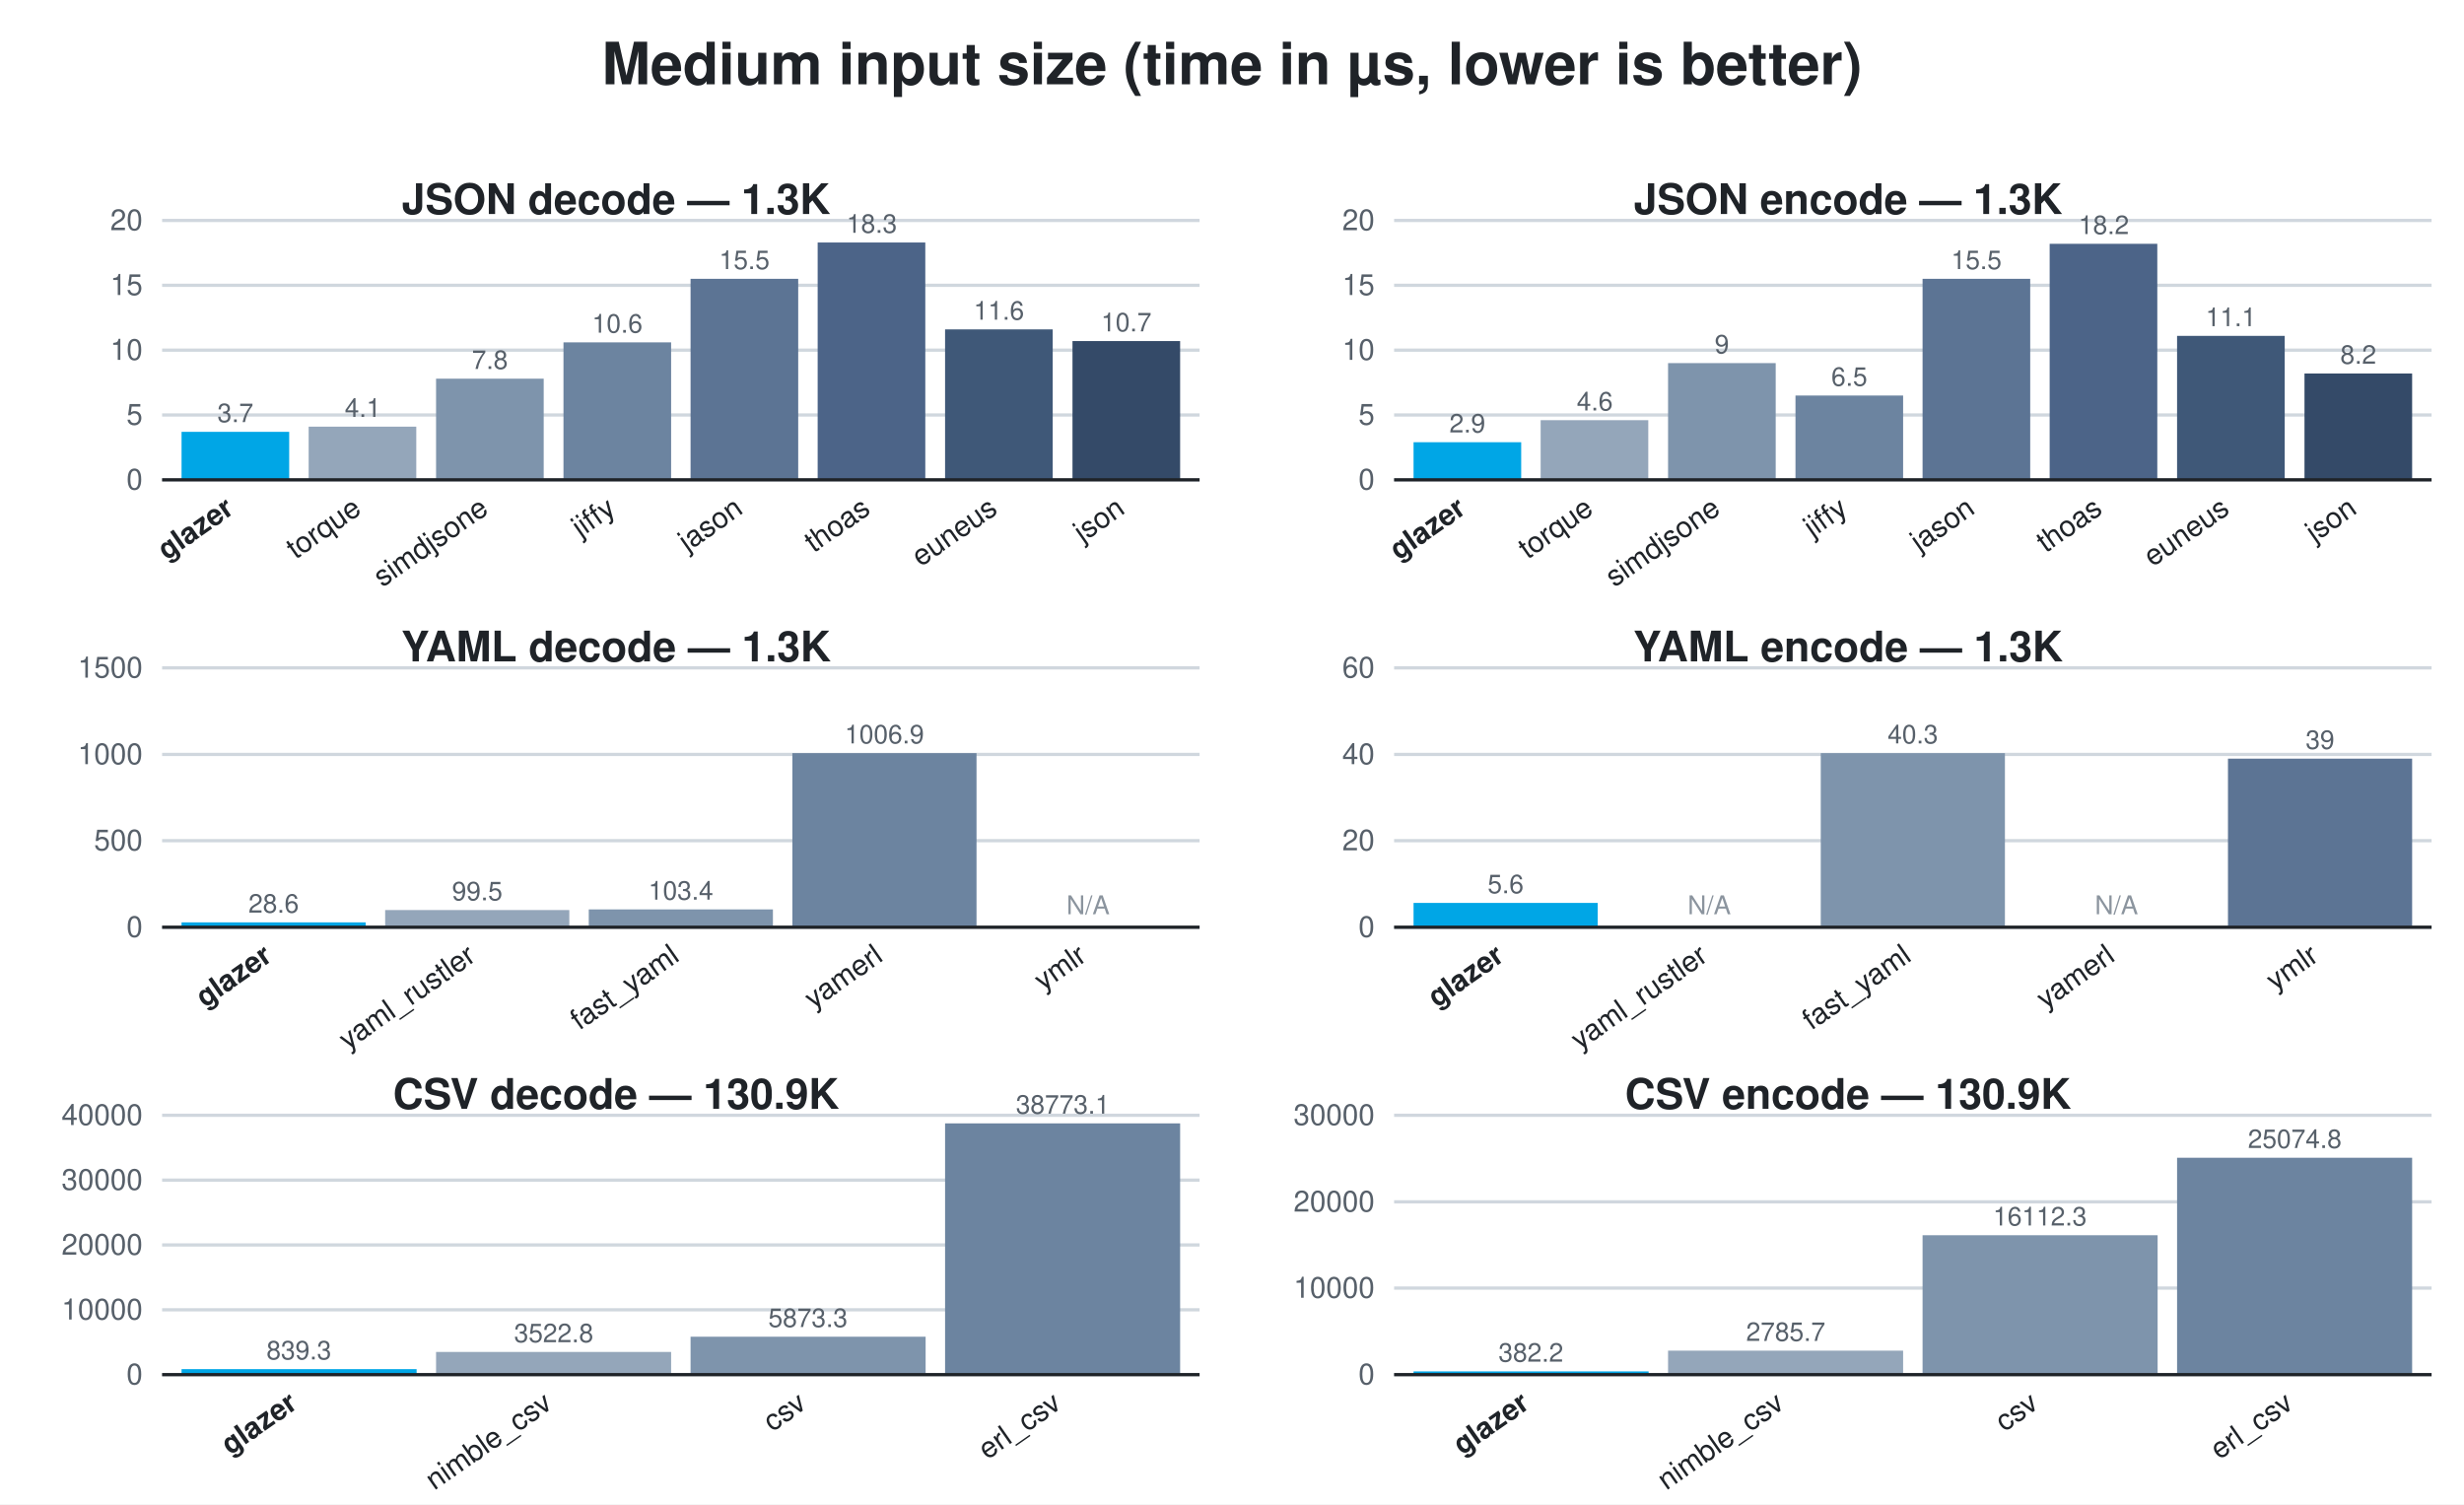
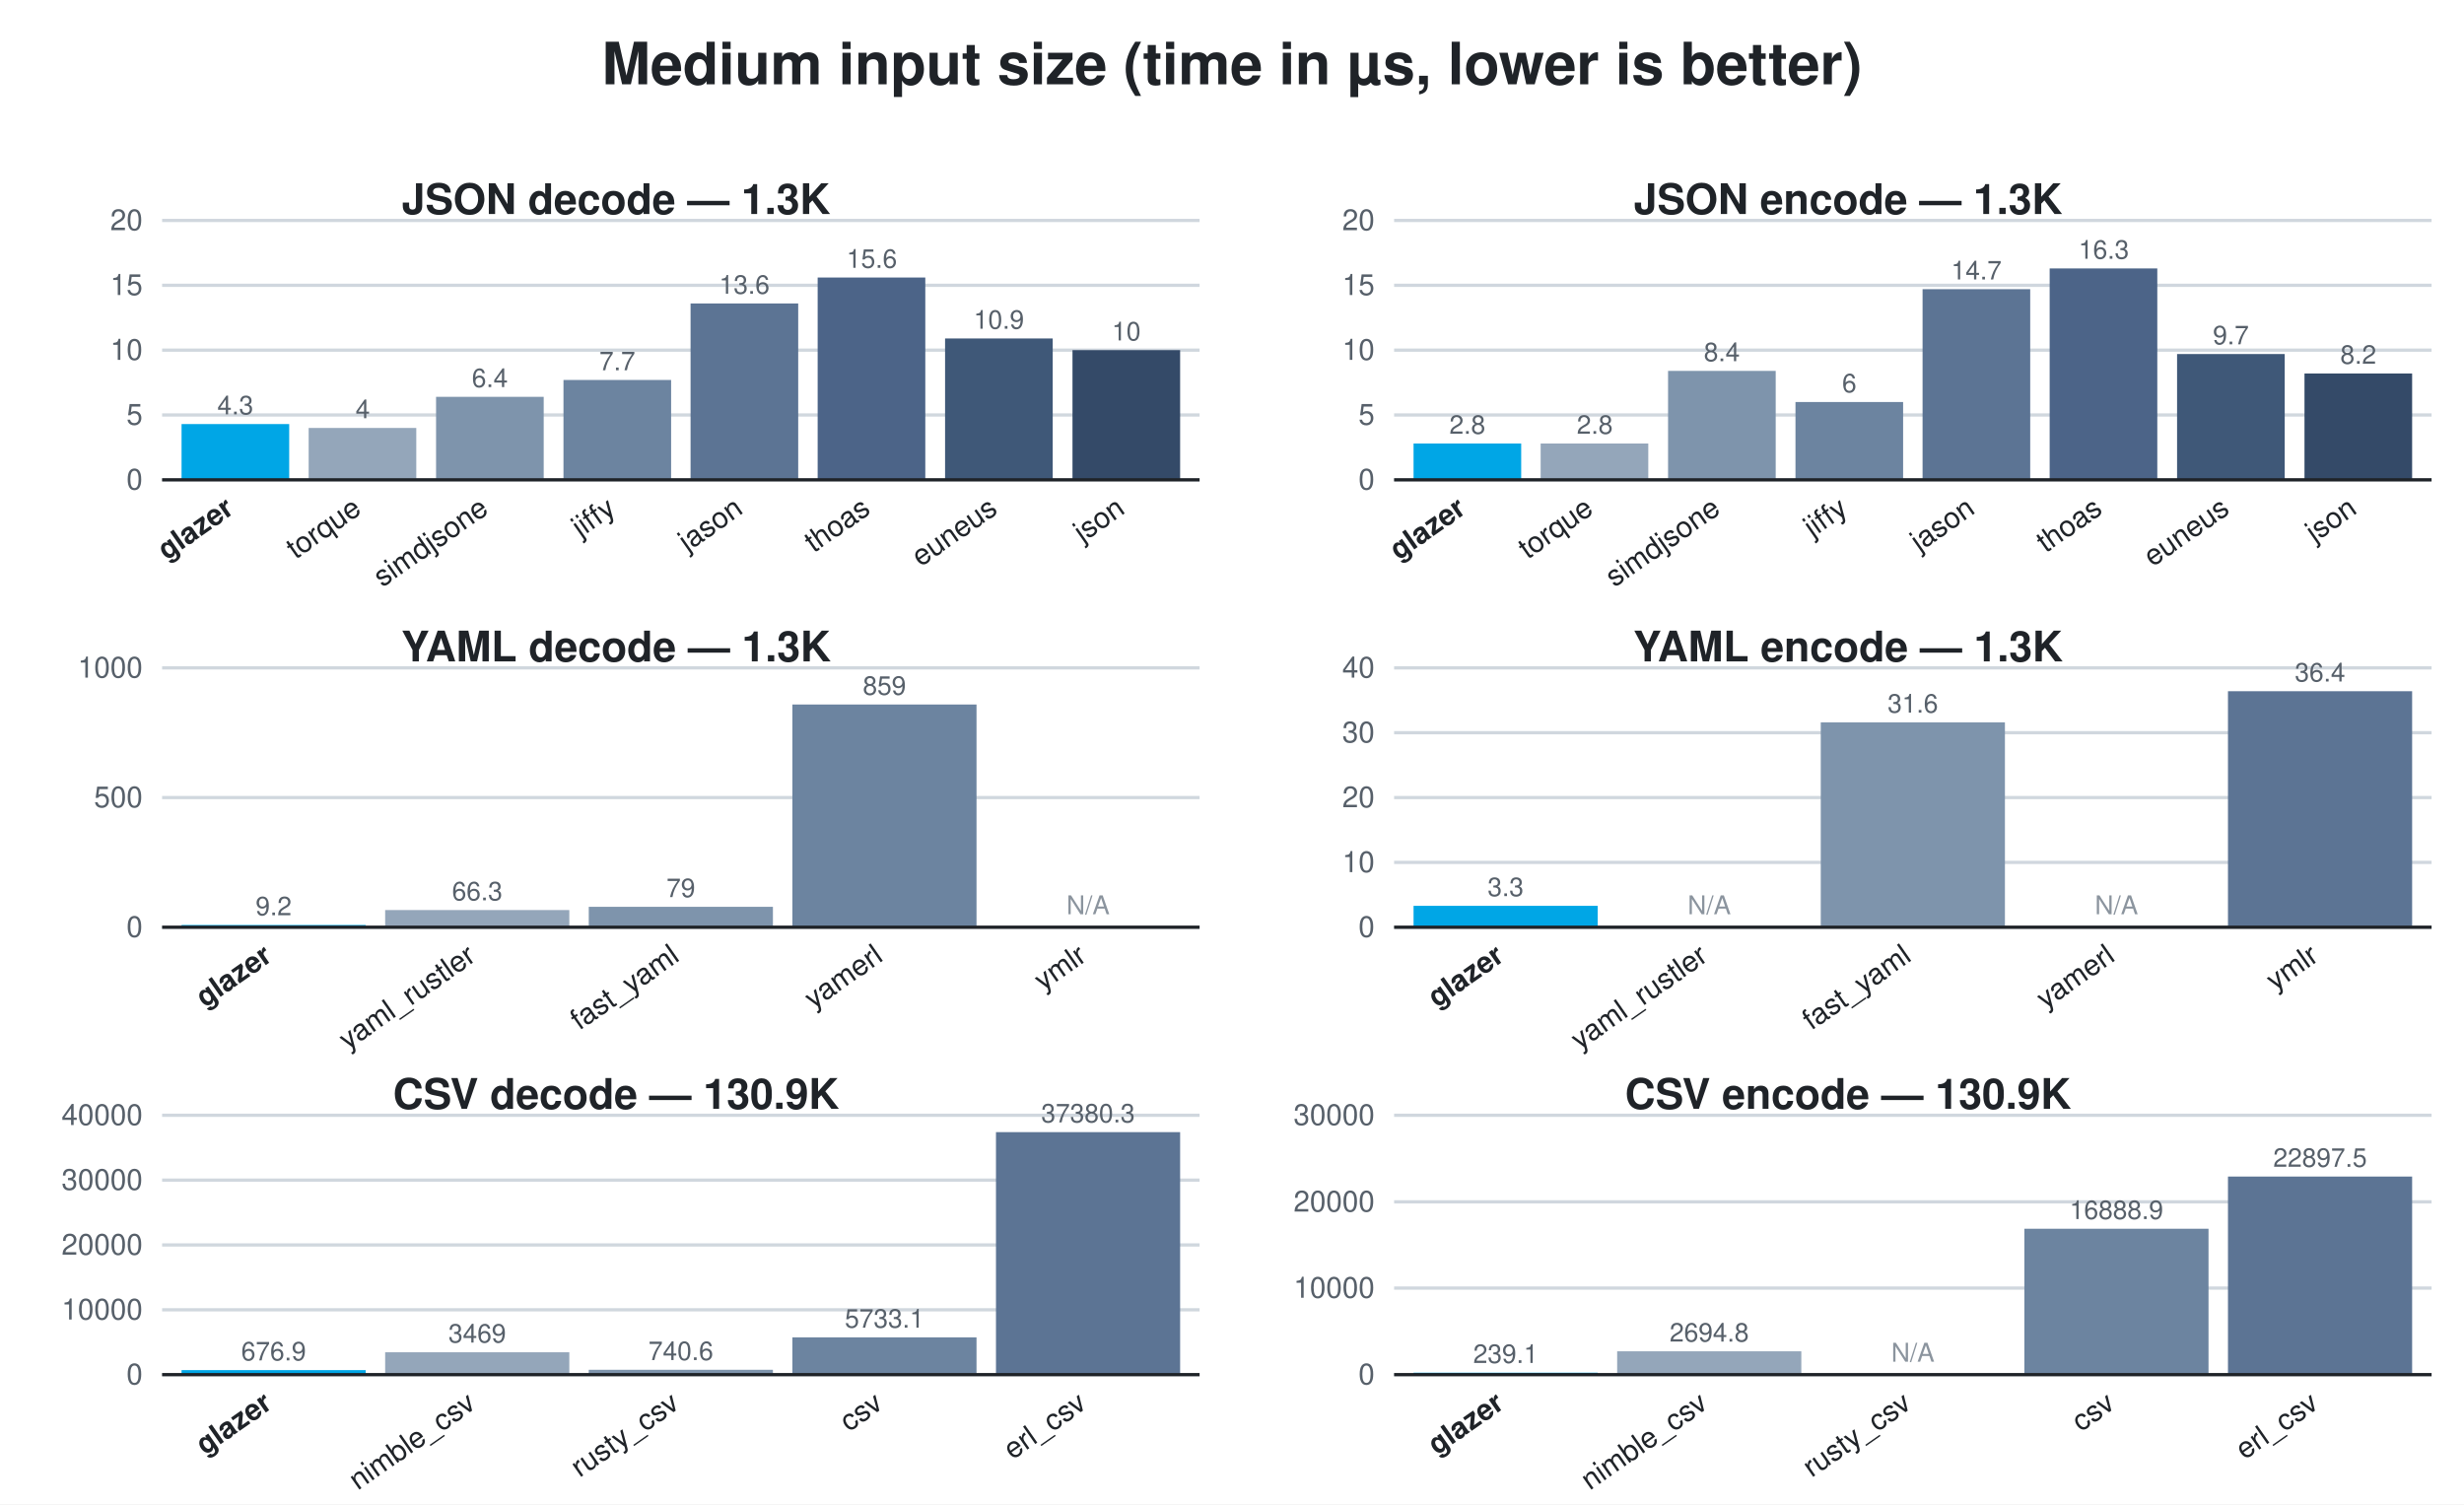
<svg xmlns="http://www.w3.org/2000/svg" width="760" height="464" viewBox="0 0 760 464" font-family="Helvetica, Arial, sans-serif">
  <style>
    .bg     { fill: #ffffff; }
    .fg     { fill: #1f2328; }
    .muted  { fill: #57606a; }
    .faint  { fill: #8b949e; }
    .grid   { stroke: #d0d7de; }
    .axis   { stroke: #1f2328; }
    .bar-0 { fill: #aab8c8; }
    .bar-1 { fill: #94a6ba; }
    .bar-2 { fill: #7e94ac; }
    .bar-3 { fill: #6c84a0; }
    .bar-4 { fill: #5c7494; }
    .bar-5 { fill: #4c6488; }
    .bar-6 { fill: #3f5878; }
    .bar-7 { fill: #344a68; }
    .bar-8 { fill: #2a3c58; }
    .bar-9 { fill: #1f2e48; }
    .bar-glazer { fill: #00a6e6; }
    @media (prefers-color-scheme: dark) {
      .bg     { fill: #0d1117; }
      .fg     { fill: #e6edf3; }
      .muted  { fill: #c9d1d9; }
      .faint  { fill: #8b949e; }
      .grid   { stroke: #30363d; }
      .axis   { stroke: #e6edf3; }
      .bar-0 { fill: #9aacc0; }
      .bar-1 { fill: #8398b0; }
      .bar-2 { fill: #6e84a0; }
      .bar-3 { fill: #5c7290; }
      .bar-4 { fill: #4c6080; }
      .bar-5 { fill: #3e5070; }
      .bar-6 { fill: #324060; }
      .bar-7 { fill: #283450; }
      .bar-8 { fill: #1f2840; }
      .bar-9 { fill: #161c30; }
      .bar-glazer { fill: #00b5fe; }
    }
  </style>
  <rect width="760" height="464" class="bg" />
  <text x="380.0" y="26" text-anchor="middle" font-size="18" font-weight="bold" class="fg">Medium input size (time in µs, lower is better)</text>
  <text x="190.0" y="66.0" text-anchor="middle" font-size="13" font-weight="bold" class="fg">JSON decode — 1.3K</text>
  <line x1="50.0" y1="148.0" x2="370.0" y2="148.0" class="grid" stroke-width="1" />
  <text x="44.0" y="151.0" text-anchor="end" font-size="9" class="muted">0</text>
  <line x1="50.0" y1="128.0" x2="370.0" y2="128.0" class="grid" stroke-width="1" />
  <text x="44.0" y="131.0" text-anchor="end" font-size="9" class="muted">5</text>
  <line x1="50.0" y1="108.0" x2="370.0" y2="108.0" class="grid" stroke-width="1" />
  <text x="44.0" y="111.0" text-anchor="end" font-size="9" class="muted">10</text>
  <line x1="50.0" y1="88.0" x2="370.0" y2="88.0" class="grid" stroke-width="1" />
  <text x="44.0" y="91.0" text-anchor="end" font-size="9" class="muted">15</text>
  <line x1="50.0" y1="68.0" x2="370.0" y2="68.0" class="grid" stroke-width="1" />
  <text x="44.0" y="71.0" text-anchor="end" font-size="9" class="muted">20</text>
-   <rect x="56.0" y="133.2" width="33.2" height="14.8" class="bar-glazer" />
-   <text x="72.6" y="130.2" text-anchor="middle" font-size="8" class="muted">3.7</text>
+   <rect x="56.0" y="130.8" width="33.2" height="17.2" class="bar-glazer" />
+   <text x="72.6" y="127.8" text-anchor="middle" font-size="8" class="muted">4.3</text>
  <text x="72.6" y="158.0" text-anchor="end" font-size="9" class="fg" font-weight="bold" transform="rotate(-35 72.6,158.0)">glazer</text>
-   <rect x="95.2" y="131.6" width="33.2" height="16.4" class="bar-1" />
-   <text x="111.9" y="128.6" text-anchor="middle" font-size="8" class="muted">4.1</text>
+   <rect x="95.2" y="132.0" width="33.2" height="16.0" class="bar-1" />
+   <text x="111.9" y="129.0" text-anchor="middle" font-size="8" class="muted">4</text>
  <text x="111.9" y="158.0" text-anchor="end" font-size="9" class="fg" transform="rotate(-35 111.9,158.0)">torque</text>
-   <rect x="134.5" y="116.8" width="33.2" height="31.2" class="bar-2" />
-   <text x="151.1" y="113.8" text-anchor="middle" font-size="8" class="muted">7.8</text>
+   <rect x="134.5" y="122.4" width="33.2" height="25.6" class="bar-2" />
+   <text x="151.1" y="119.4" text-anchor="middle" font-size="8" class="muted">6.4</text>
  <text x="151.1" y="158.0" text-anchor="end" font-size="9" class="fg" transform="rotate(-35 151.1,158.0)">simdjsone</text>
-   <rect x="173.8" y="105.6" width="33.2" height="42.4" class="bar-3" />
-   <text x="190.4" y="102.6" text-anchor="middle" font-size="8" class="muted">10.6</text>
+   <rect x="173.8" y="117.2" width="33.2" height="30.8" class="bar-3" />
+   <text x="190.4" y="114.2" text-anchor="middle" font-size="8" class="muted">7.7</text>
  <text x="190.4" y="158.0" text-anchor="end" font-size="9" class="fg" transform="rotate(-35 190.4,158.0)">jiffy</text>
-   <rect x="213.0" y="86.0" width="33.2" height="62.0" class="bar-4" />
-   <text x="229.6" y="83.0" text-anchor="middle" font-size="8" class="muted">15.5</text>
+   <rect x="213.0" y="93.6" width="33.2" height="54.4" class="bar-4" />
+   <text x="229.6" y="90.6" text-anchor="middle" font-size="8" class="muted">13.6</text>
  <text x="229.6" y="158.0" text-anchor="end" font-size="9" class="fg" transform="rotate(-35 229.6,158.0)">jason</text>
-   <rect x="252.2" y="74.8" width="33.2" height="73.2" class="bar-5" />
-   <text x="268.9" y="71.8" text-anchor="middle" font-size="8" class="muted">18.3</text>
+   <rect x="252.2" y="85.6" width="33.2" height="62.4" class="bar-5" />
+   <text x="268.9" y="82.6" text-anchor="middle" font-size="8" class="muted">15.6</text>
  <text x="268.9" y="158.0" text-anchor="end" font-size="9" class="fg" transform="rotate(-35 268.9,158.0)">thoas</text>
-   <rect x="291.5" y="101.6" width="33.2" height="46.4" class="bar-6" />
-   <text x="308.1" y="98.6" text-anchor="middle" font-size="8" class="muted">11.6</text>
+   <rect x="291.5" y="104.4" width="33.2" height="43.6" class="bar-6" />
+   <text x="308.1" y="101.4" text-anchor="middle" font-size="8" class="muted">10.9</text>
  <text x="308.1" y="158.0" text-anchor="end" font-size="9" class="fg" transform="rotate(-35 308.1,158.0)">euneus</text>
-   <rect x="330.8" y="105.2" width="33.2" height="42.8" class="bar-7" />
-   <text x="347.4" y="102.2" text-anchor="middle" font-size="8" class="muted">10.7</text>
+   <rect x="330.8" y="108.0" width="33.2" height="40.0" class="bar-7" />
+   <text x="347.4" y="105.0" text-anchor="middle" font-size="8" class="muted">10</text>
  <text x="347.4" y="158.0" text-anchor="end" font-size="9" class="fg" transform="rotate(-35 347.4,158.0)">json</text>
  <line x1="50.0" y1="148.0" x2="370.0" y2="148.0" class="axis" stroke-width="1" />
  <text x="570.0" y="66.0" text-anchor="middle" font-size="13" font-weight="bold" class="fg">JSON encode — 1.3K</text>
  <line x1="430.0" y1="148.0" x2="750.0" y2="148.0" class="grid" stroke-width="1" />
  <text x="424.0" y="151.0" text-anchor="end" font-size="9" class="muted">0</text>
  <line x1="430.0" y1="128.0" x2="750.0" y2="128.0" class="grid" stroke-width="1" />
  <text x="424.0" y="131.0" text-anchor="end" font-size="9" class="muted">5</text>
  <line x1="430.0" y1="108.0" x2="750.0" y2="108.0" class="grid" stroke-width="1" />
  <text x="424.0" y="111.0" text-anchor="end" font-size="9" class="muted">10</text>
  <line x1="430.0" y1="88.0" x2="750.0" y2="88.0" class="grid" stroke-width="1" />
  <text x="424.0" y="91.0" text-anchor="end" font-size="9" class="muted">15</text>
  <line x1="430.0" y1="68.0" x2="750.0" y2="68.0" class="grid" stroke-width="1" />
  <text x="424.0" y="71.0" text-anchor="end" font-size="9" class="muted">20</text>
-   <rect x="436.0" y="136.4" width="33.2" height="11.6" class="bar-glazer" />
-   <text x="452.6" y="133.4" text-anchor="middle" font-size="8" class="muted">2.9</text>
+   <rect x="436.0" y="136.8" width="33.2" height="11.2" class="bar-glazer" />
+   <text x="452.6" y="133.8" text-anchor="middle" font-size="8" class="muted">2.8</text>
  <text x="452.6" y="158.0" text-anchor="end" font-size="9" class="fg" font-weight="bold" transform="rotate(-35 452.6,158.0)">glazer</text>
-   <rect x="475.2" y="129.6" width="33.2" height="18.4" class="bar-1" />
-   <text x="491.9" y="126.6" text-anchor="middle" font-size="8" class="muted">4.6</text>
+   <rect x="475.2" y="136.8" width="33.2" height="11.2" class="bar-1" />
+   <text x="491.9" y="133.8" text-anchor="middle" font-size="8" class="muted">2.8</text>
  <text x="491.9" y="158.0" text-anchor="end" font-size="9" class="fg" transform="rotate(-35 491.9,158.0)">torque</text>
-   <rect x="514.5" y="112.0" width="33.2" height="36.0" class="bar-2" />
-   <text x="531.1" y="109.0" text-anchor="middle" font-size="8" class="muted">9</text>
+   <rect x="514.5" y="114.4" width="33.2" height="33.6" class="bar-2" />
+   <text x="531.1" y="111.4" text-anchor="middle" font-size="8" class="muted">8.4</text>
  <text x="531.1" y="158.0" text-anchor="end" font-size="9" class="fg" transform="rotate(-35 531.1,158.0)">simdjsone</text>
-   <rect x="553.8" y="122.0" width="33.2" height="26.0" class="bar-3" />
-   <text x="570.4" y="119.0" text-anchor="middle" font-size="8" class="muted">6.5</text>
+   <rect x="553.8" y="124.0" width="33.2" height="24.0" class="bar-3" />
+   <text x="570.4" y="121.0" text-anchor="middle" font-size="8" class="muted">6</text>
  <text x="570.4" y="158.0" text-anchor="end" font-size="9" class="fg" transform="rotate(-35 570.4,158.0)">jiffy</text>
-   <rect x="593.0" y="86.0" width="33.2" height="62.0" class="bar-4" />
-   <text x="609.6" y="83.0" text-anchor="middle" font-size="8" class="muted">15.5</text>
+   <rect x="593.0" y="89.2" width="33.2" height="58.8" class="bar-4" />
+   <text x="609.6" y="86.2" text-anchor="middle" font-size="8" class="muted">14.7</text>
  <text x="609.6" y="158.0" text-anchor="end" font-size="9" class="fg" transform="rotate(-35 609.6,158.0)">jason</text>
-   <rect x="632.2" y="75.2" width="33.2" height="72.8" class="bar-5" />
-   <text x="648.9" y="72.2" text-anchor="middle" font-size="8" class="muted">18.2</text>
+   <rect x="632.2" y="82.8" width="33.2" height="65.2" class="bar-5" />
+   <text x="648.9" y="79.8" text-anchor="middle" font-size="8" class="muted">16.3</text>
  <text x="648.9" y="158.0" text-anchor="end" font-size="9" class="fg" transform="rotate(-35 648.9,158.0)">thoas</text>
-   <rect x="671.5" y="103.6" width="33.2" height="44.4" class="bar-6" />
-   <text x="688.1" y="100.6" text-anchor="middle" font-size="8" class="muted">11.1</text>
+   <rect x="671.5" y="109.2" width="33.2" height="38.8" class="bar-6" />
+   <text x="688.1" y="106.2" text-anchor="middle" font-size="8" class="muted">9.7</text>
  <text x="688.1" y="158.0" text-anchor="end" font-size="9" class="fg" transform="rotate(-35 688.1,158.0)">euneus</text>
  <rect x="710.8" y="115.2" width="33.2" height="32.8" class="bar-7" />
  <text x="727.4" y="112.2" text-anchor="middle" font-size="8" class="muted">8.2</text>
  <text x="727.4" y="158.0" text-anchor="end" font-size="9" class="fg" transform="rotate(-35 727.4,158.0)">json</text>
  <line x1="430.0" y1="148.0" x2="750.0" y2="148.0" class="axis" stroke-width="1" />
  <text x="190.0" y="204.0" text-anchor="middle" font-size="13" font-weight="bold" class="fg">YAML decode — 1.3K</text>
  <line x1="50.0" y1="286.0" x2="370.0" y2="286.0" class="grid" stroke-width="1" />
  <text x="44.0" y="289.0" text-anchor="end" font-size="9" class="muted">0</text>
-   <line x1="50.0" y1="259.3" x2="370.0" y2="259.3" class="grid" stroke-width="1" />
-   <text x="44.0" y="262.3" text-anchor="end" font-size="9" class="muted">500</text>
-   <line x1="50.0" y1="232.7" x2="370.0" y2="232.7" class="grid" stroke-width="1" />
-   <text x="44.0" y="235.7" text-anchor="end" font-size="9" class="muted">1000</text>
+   <line x1="50.0" y1="246.0" x2="370.0" y2="246.0" class="grid" stroke-width="1" />
+   <text x="44.0" y="249.0" text-anchor="end" font-size="9" class="muted">500</text>
  <line x1="50.0" y1="206.0" x2="370.0" y2="206.0" class="grid" stroke-width="1" />
-   <text x="44.0" y="209.0" text-anchor="end" font-size="9" class="muted">1500</text>
-   <rect x="56.0" y="284.5" width="56.8" height="1.5" class="bar-glazer" />
-   <text x="84.4" y="281.5" text-anchor="middle" font-size="8" class="muted">28.6</text>
+   <text x="44.0" y="209.0" text-anchor="end" font-size="9" class="muted">1000</text>
+   <rect x="56.0" y="285.3" width="56.8" height="0.7" class="bar-glazer" />
+   <text x="84.4" y="282.3" text-anchor="middle" font-size="8" class="muted">9.2</text>
  <text x="84.4" y="296.0" text-anchor="end" font-size="9" class="fg" font-weight="bold" transform="rotate(-35 84.4,296.0)">glazer</text>
  <rect x="118.8" y="280.7" width="56.8" height="5.3" class="bar-1" />
-   <text x="147.2" y="277.7" text-anchor="middle" font-size="8" class="muted">99.5</text>
+   <text x="147.2" y="277.7" text-anchor="middle" font-size="8" class="muted">66.3</text>
  <text x="147.2" y="296.0" text-anchor="end" font-size="9" class="fg" transform="rotate(-35 147.2,296.0)">yaml_rustler</text>
-   <rect x="181.6" y="280.5" width="56.8" height="5.5" class="bar-2" />
-   <text x="210.0" y="277.5" text-anchor="middle" font-size="8" class="muted">103.4</text>
+   <rect x="181.6" y="279.7" width="56.8" height="6.3" class="bar-2" />
+   <text x="210.0" y="276.7" text-anchor="middle" font-size="8" class="muted">79</text>
  <text x="210.0" y="296.0" text-anchor="end" font-size="9" class="fg" transform="rotate(-35 210.0,296.0)">fast_yaml</text>
-   <rect x="244.4" y="232.3" width="56.8" height="53.7" class="bar-3" />
-   <text x="272.8" y="229.3" text-anchor="middle" font-size="8" class="muted">1006.9</text>
+   <rect x="244.4" y="217.3" width="56.8" height="68.7" class="bar-3" />
+   <text x="272.8" y="214.3" text-anchor="middle" font-size="8" class="muted">859</text>
  <text x="272.8" y="296.0" text-anchor="end" font-size="9" class="fg" transform="rotate(-35 272.8,296.0)">yamerl</text>
  <text x="335.6" y="282.0" text-anchor="middle" font-size="8" class="faint">N/A</text>
  <text x="335.6" y="296.0" text-anchor="end" font-size="9" class="fg" transform="rotate(-35 335.6,296.0)">ymlr</text>
  <line x1="50.0" y1="286.0" x2="370.0" y2="286.0" class="axis" stroke-width="1" />
  <text x="570.0" y="204.0" text-anchor="middle" font-size="13" font-weight="bold" class="fg">YAML encode — 1.3K</text>
  <line x1="430.0" y1="286.0" x2="750.0" y2="286.0" class="grid" stroke-width="1" />
  <text x="424.0" y="289.0" text-anchor="end" font-size="9" class="muted">0</text>
-   <line x1="430.0" y1="259.3" x2="750.0" y2="259.3" class="grid" stroke-width="1" />
-   <text x="424.0" y="262.3" text-anchor="end" font-size="9" class="muted">20</text>
-   <line x1="430.0" y1="232.7" x2="750.0" y2="232.7" class="grid" stroke-width="1" />
-   <text x="424.0" y="235.7" text-anchor="end" font-size="9" class="muted">40</text>
+   <line x1="430.0" y1="266.0" x2="750.0" y2="266.0" class="grid" stroke-width="1" />
+   <text x="424.0" y="269.0" text-anchor="end" font-size="9" class="muted">10</text>
+   <line x1="430.0" y1="246.0" x2="750.0" y2="246.0" class="grid" stroke-width="1" />
+   <text x="424.0" y="249.0" text-anchor="end" font-size="9" class="muted">20</text>
+   <line x1="430.0" y1="226.0" x2="750.0" y2="226.0" class="grid" stroke-width="1" />
+   <text x="424.0" y="229.0" text-anchor="end" font-size="9" class="muted">30</text>
  <line x1="430.0" y1="206.0" x2="750.0" y2="206.0" class="grid" stroke-width="1" />
-   <text x="424.0" y="209.0" text-anchor="end" font-size="9" class="muted">60</text>
-   <rect x="436.0" y="278.5" width="56.8" height="7.5" class="bar-glazer" />
-   <text x="464.4" y="275.5" text-anchor="middle" font-size="8" class="muted">5.6</text>
+   <text x="424.0" y="209.0" text-anchor="end" font-size="9" class="muted">40</text>
+   <rect x="436.0" y="279.4" width="56.8" height="6.6" class="bar-glazer" />
+   <text x="464.4" y="276.4" text-anchor="middle" font-size="8" class="muted">3.3</text>
  <text x="464.4" y="296.0" text-anchor="end" font-size="9" class="fg" font-weight="bold" transform="rotate(-35 464.4,296.0)">glazer</text>
  <text x="527.2" y="282.0" text-anchor="middle" font-size="8" class="faint">N/A</text>
  <text x="527.2" y="296.0" text-anchor="end" font-size="9" class="fg" transform="rotate(-35 527.2,296.0)">yaml_rustler</text>
-   <rect x="561.6" y="232.3" width="56.8" height="53.7" class="bar-2" />
-   <text x="590.0" y="229.3" text-anchor="middle" font-size="8" class="muted">40.3</text>
+   <rect x="561.6" y="222.8" width="56.8" height="63.2" class="bar-2" />
+   <text x="590.0" y="219.8" text-anchor="middle" font-size="8" class="muted">31.6</text>
  <text x="590.0" y="296.0" text-anchor="end" font-size="9" class="fg" transform="rotate(-35 590.0,296.0)">fast_yaml</text>
  <text x="652.8" y="282.0" text-anchor="middle" font-size="8" class="faint">N/A</text>
  <text x="652.8" y="296.0" text-anchor="end" font-size="9" class="fg" transform="rotate(-35 652.8,296.0)">yamerl</text>
-   <rect x="687.2" y="234.0" width="56.8" height="52.0" class="bar-4" />
-   <text x="715.6" y="231.0" text-anchor="middle" font-size="8" class="muted">39</text>
+   <rect x="687.2" y="213.2" width="56.8" height="72.8" class="bar-4" />
+   <text x="715.6" y="210.2" text-anchor="middle" font-size="8" class="muted">36.4</text>
  <text x="715.6" y="296.0" text-anchor="end" font-size="9" class="fg" transform="rotate(-35 715.6,296.0)">ymlr</text>
  <line x1="430.0" y1="286.0" x2="750.0" y2="286.0" class="axis" stroke-width="1" />
  <text x="190.0" y="342.0" text-anchor="middle" font-size="13" font-weight="bold" class="fg">CSV decode — 130.9K</text>
  <line x1="50.0" y1="424.0" x2="370.0" y2="424.0" class="grid" stroke-width="1" />
  <text x="44.0" y="427.0" text-anchor="end" font-size="9" class="muted">0</text>
  <line x1="50.0" y1="404.0" x2="370.0" y2="404.0" class="grid" stroke-width="1" />
  <text x="44.0" y="407.0" text-anchor="end" font-size="9" class="muted">10000</text>
  <line x1="50.0" y1="384.0" x2="370.0" y2="384.0" class="grid" stroke-width="1" />
  <text x="44.0" y="387.0" text-anchor="end" font-size="9" class="muted">20000</text>
  <line x1="50.0" y1="364.0" x2="370.0" y2="364.0" class="grid" stroke-width="1" />
  <text x="44.0" y="367.0" text-anchor="end" font-size="9" class="muted">30000</text>
  <line x1="50.0" y1="344.0" x2="370.0" y2="344.0" class="grid" stroke-width="1" />
  <text x="44.0" y="347.0" text-anchor="end" font-size="9" class="muted">40000</text>
-   <rect x="56.0" y="422.3" width="72.5" height="1.7" class="bar-glazer" />
-   <text x="92.2" y="419.3" text-anchor="middle" font-size="8" class="muted">839.3</text>
-   <text x="92.2" y="434.0" text-anchor="end" font-size="9" class="fg" font-weight="bold" transform="rotate(-35 92.2,434.0)">glazer</text>
-   <rect x="134.5" y="417.0" width="72.5" height="7.0" class="bar-1" />
-   <text x="170.8" y="414.0" text-anchor="middle" font-size="8" class="muted">3522.8</text>
-   <text x="170.8" y="434.0" text-anchor="end" font-size="9" class="fg" transform="rotate(-35 170.8,434.0)">nimble_csv</text>
-   <rect x="213.0" y="412.3" width="72.5" height="11.7" class="bar-2" />
-   <text x="249.2" y="409.3" text-anchor="middle" font-size="8" class="muted">5873.3</text>
-   <text x="249.2" y="434.0" text-anchor="end" font-size="9" class="fg" transform="rotate(-35 249.2,434.0)">csv</text>
-   <rect x="291.5" y="346.5" width="72.5" height="77.5" class="bar-3" />
-   <text x="327.8" y="343.5" text-anchor="middle" font-size="8" class="muted">38773.1</text>
-   <text x="327.8" y="434.0" text-anchor="end" font-size="9" class="fg" transform="rotate(-35 327.8,434.0)">erl_csv</text>
+   <rect x="56.0" y="422.6" width="56.8" height="1.4" class="bar-glazer" />
+   <text x="84.4" y="419.6" text-anchor="middle" font-size="8" class="muted">676.9</text>
+   <text x="84.4" y="434.0" text-anchor="end" font-size="9" class="fg" font-weight="bold" transform="rotate(-35 84.4,434.0)">glazer</text>
+   <rect x="118.8" y="417.1" width="56.8" height="6.9" class="bar-1" />
+   <text x="147.2" y="414.1" text-anchor="middle" font-size="8" class="muted">3469</text>
+   <text x="147.2" y="434.0" text-anchor="end" font-size="9" class="fg" transform="rotate(-35 147.2,434.0)">nimble_csv</text>
+   <rect x="181.6" y="422.5" width="56.8" height="1.5" class="bar-2" />
+   <text x="210.0" y="419.5" text-anchor="middle" font-size="8" class="muted">740.6</text>
+   <text x="210.0" y="434.0" text-anchor="end" font-size="9" class="fg" transform="rotate(-35 210.0,434.0)">rusty_csv</text>
+   <rect x="244.4" y="412.5" width="56.8" height="11.5" class="bar-3" />
+   <text x="272.8" y="409.5" text-anchor="middle" font-size="8" class="muted">5733.1</text>
+   <text x="272.8" y="434.0" text-anchor="end" font-size="9" class="fg" transform="rotate(-35 272.8,434.0)">csv</text>
+   <rect x="307.2" y="349.2" width="56.8" height="74.8" class="bar-4" />
+   <text x="335.6" y="346.2" text-anchor="middle" font-size="8" class="muted">37380.3</text>
+   <text x="335.6" y="434.0" text-anchor="end" font-size="9" class="fg" transform="rotate(-35 335.6,434.0)">erl_csv</text>
  <line x1="50.0" y1="424.0" x2="370.0" y2="424.0" class="axis" stroke-width="1" />
  <text x="570.0" y="342.0" text-anchor="middle" font-size="13" font-weight="bold" class="fg">CSV encode — 130.9K</text>
  <line x1="430.0" y1="424.0" x2="750.0" y2="424.0" class="grid" stroke-width="1" />
  <text x="424.0" y="427.0" text-anchor="end" font-size="9" class="muted">0</text>
  <line x1="430.0" y1="397.3" x2="750.0" y2="397.3" class="grid" stroke-width="1" />
  <text x="424.0" y="400.3" text-anchor="end" font-size="9" class="muted">10000</text>
  <line x1="430.0" y1="370.7" x2="750.0" y2="370.7" class="grid" stroke-width="1" />
  <text x="424.0" y="373.7" text-anchor="end" font-size="9" class="muted">20000</text>
  <line x1="430.0" y1="344.0" x2="750.0" y2="344.0" class="grid" stroke-width="1" />
  <text x="424.0" y="347.0" text-anchor="end" font-size="9" class="muted">30000</text>
-   <rect x="436.0" y="423.0" width="72.5" height="1.0" class="bar-glazer" />
-   <text x="472.2" y="420.0" text-anchor="middle" font-size="8" class="muted">382.2</text>
-   <text x="472.2" y="434.0" text-anchor="end" font-size="9" class="fg" font-weight="bold" transform="rotate(-35 472.2,434.0)">glazer</text>
-   <rect x="514.5" y="416.6" width="72.5" height="7.4" class="bar-1" />
-   <text x="550.8" y="413.6" text-anchor="middle" font-size="8" class="muted">2785.7</text>
-   <text x="550.8" y="434.0" text-anchor="end" font-size="9" class="fg" transform="rotate(-35 550.8,434.0)">nimble_csv</text>
-   <rect x="593.0" y="381.0" width="72.5" height="43.0" class="bar-2" />
-   <text x="629.2" y="378.0" text-anchor="middle" font-size="8" class="muted">16112.3</text>
-   <text x="629.2" y="434.0" text-anchor="end" font-size="9" class="fg" transform="rotate(-35 629.2,434.0)">csv</text>
-   <rect x="671.5" y="357.1" width="72.5" height="66.9" class="bar-3" />
-   <text x="707.8" y="354.1" text-anchor="middle" font-size="8" class="muted">25074.8</text>
-   <text x="707.8" y="434.0" text-anchor="end" font-size="9" class="fg" transform="rotate(-35 707.8,434.0)">erl_csv</text>
+   <rect x="436.0" y="423.4" width="56.8" height="0.6" class="bar-glazer" />
+   <text x="464.4" y="420.4" text-anchor="middle" font-size="8" class="muted">239.1</text>
+   <text x="464.4" y="434.0" text-anchor="end" font-size="9" class="fg" font-weight="bold" transform="rotate(-35 464.4,434.0)">glazer</text>
+   <rect x="498.8" y="416.8" width="56.8" height="7.2" class="bar-1" />
+   <text x="527.2" y="413.8" text-anchor="middle" font-size="8" class="muted">2694.8</text>
+   <text x="527.2" y="434.0" text-anchor="end" font-size="9" class="fg" transform="rotate(-35 527.2,434.0)">nimble_csv</text>
+   <text x="590.0" y="420.0" text-anchor="middle" font-size="8" class="faint">N/A</text>
+   <text x="590.0" y="434.0" text-anchor="end" font-size="9" class="fg" transform="rotate(-35 590.0,434.0)">rusty_csv</text>
+   <rect x="624.4" y="379.0" width="56.8" height="45.0" class="bar-3" />
+   <text x="652.8" y="376.0" text-anchor="middle" font-size="8" class="muted">16888.9</text>
+   <text x="652.8" y="434.0" text-anchor="end" font-size="9" class="fg" transform="rotate(-35 652.8,434.0)">csv</text>
+   <rect x="687.2" y="362.9" width="56.8" height="61.1" class="bar-4" />
+   <text x="715.6" y="359.9" text-anchor="middle" font-size="8" class="muted">22897.5</text>
+   <text x="715.6" y="434.0" text-anchor="end" font-size="9" class="fg" transform="rotate(-35 715.6,434.0)">erl_csv</text>
  <line x1="430.0" y1="424.0" x2="750.0" y2="424.0" class="axis" stroke-width="1" />
</svg>
